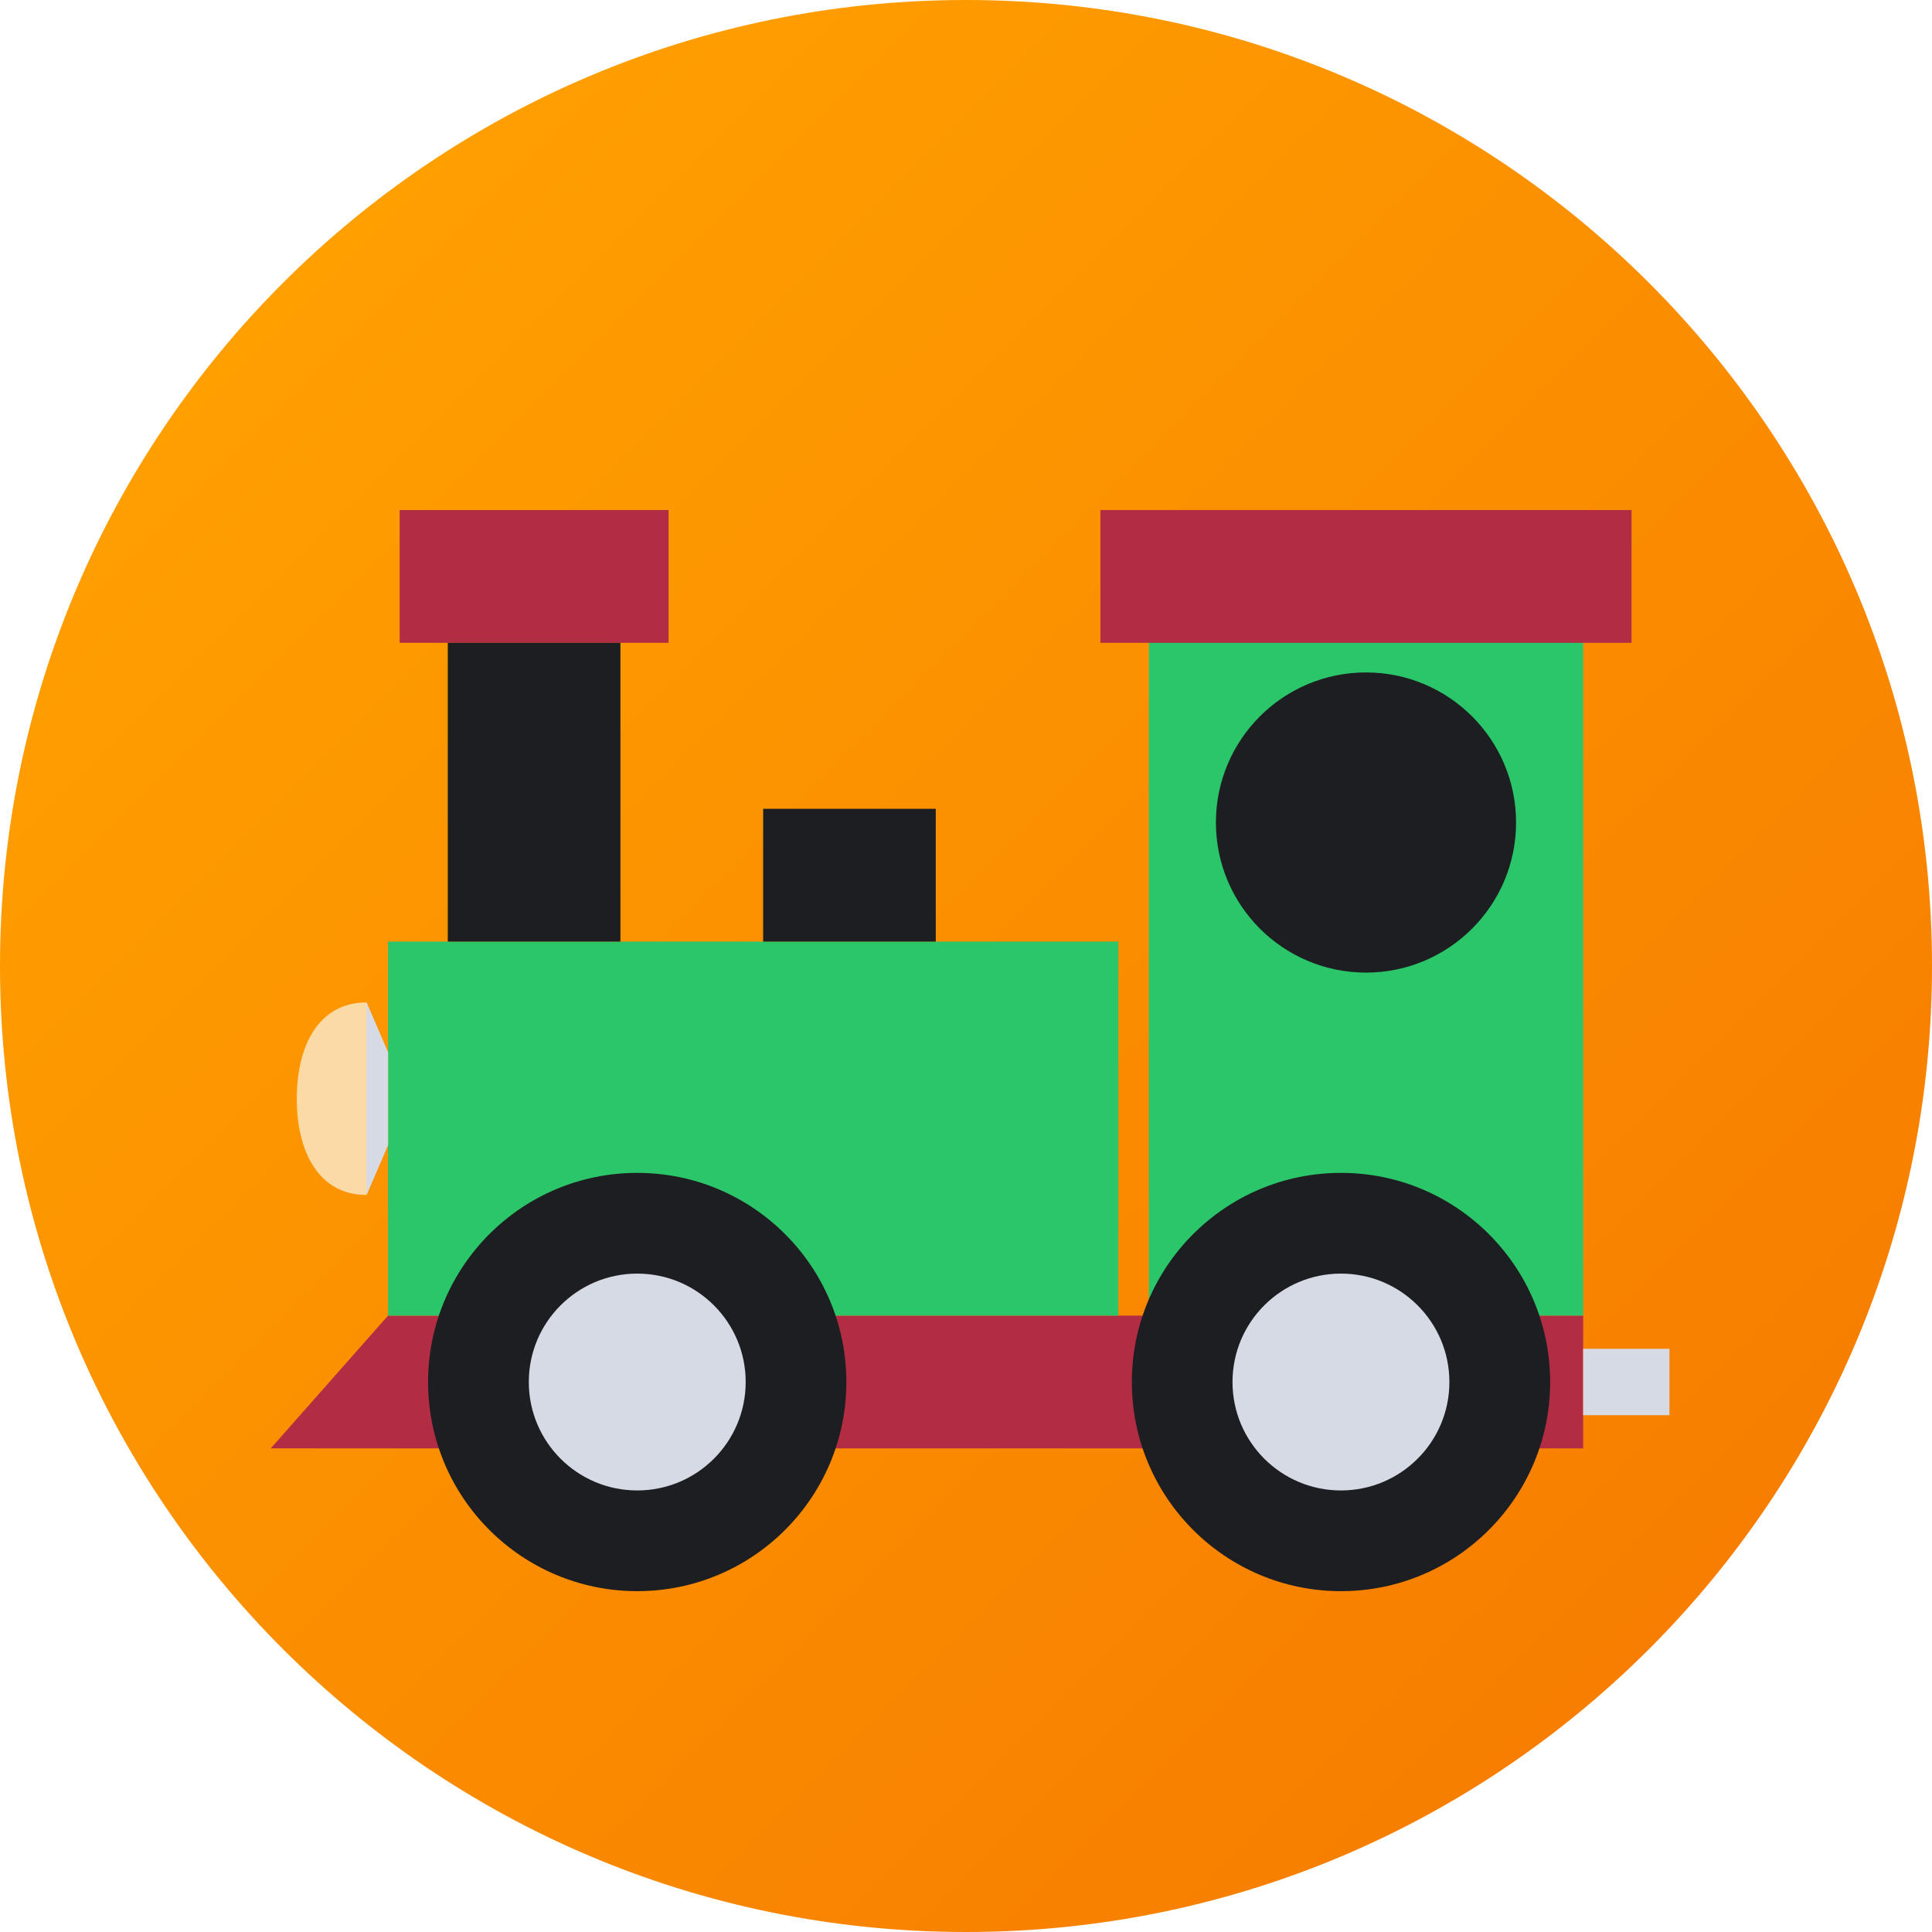
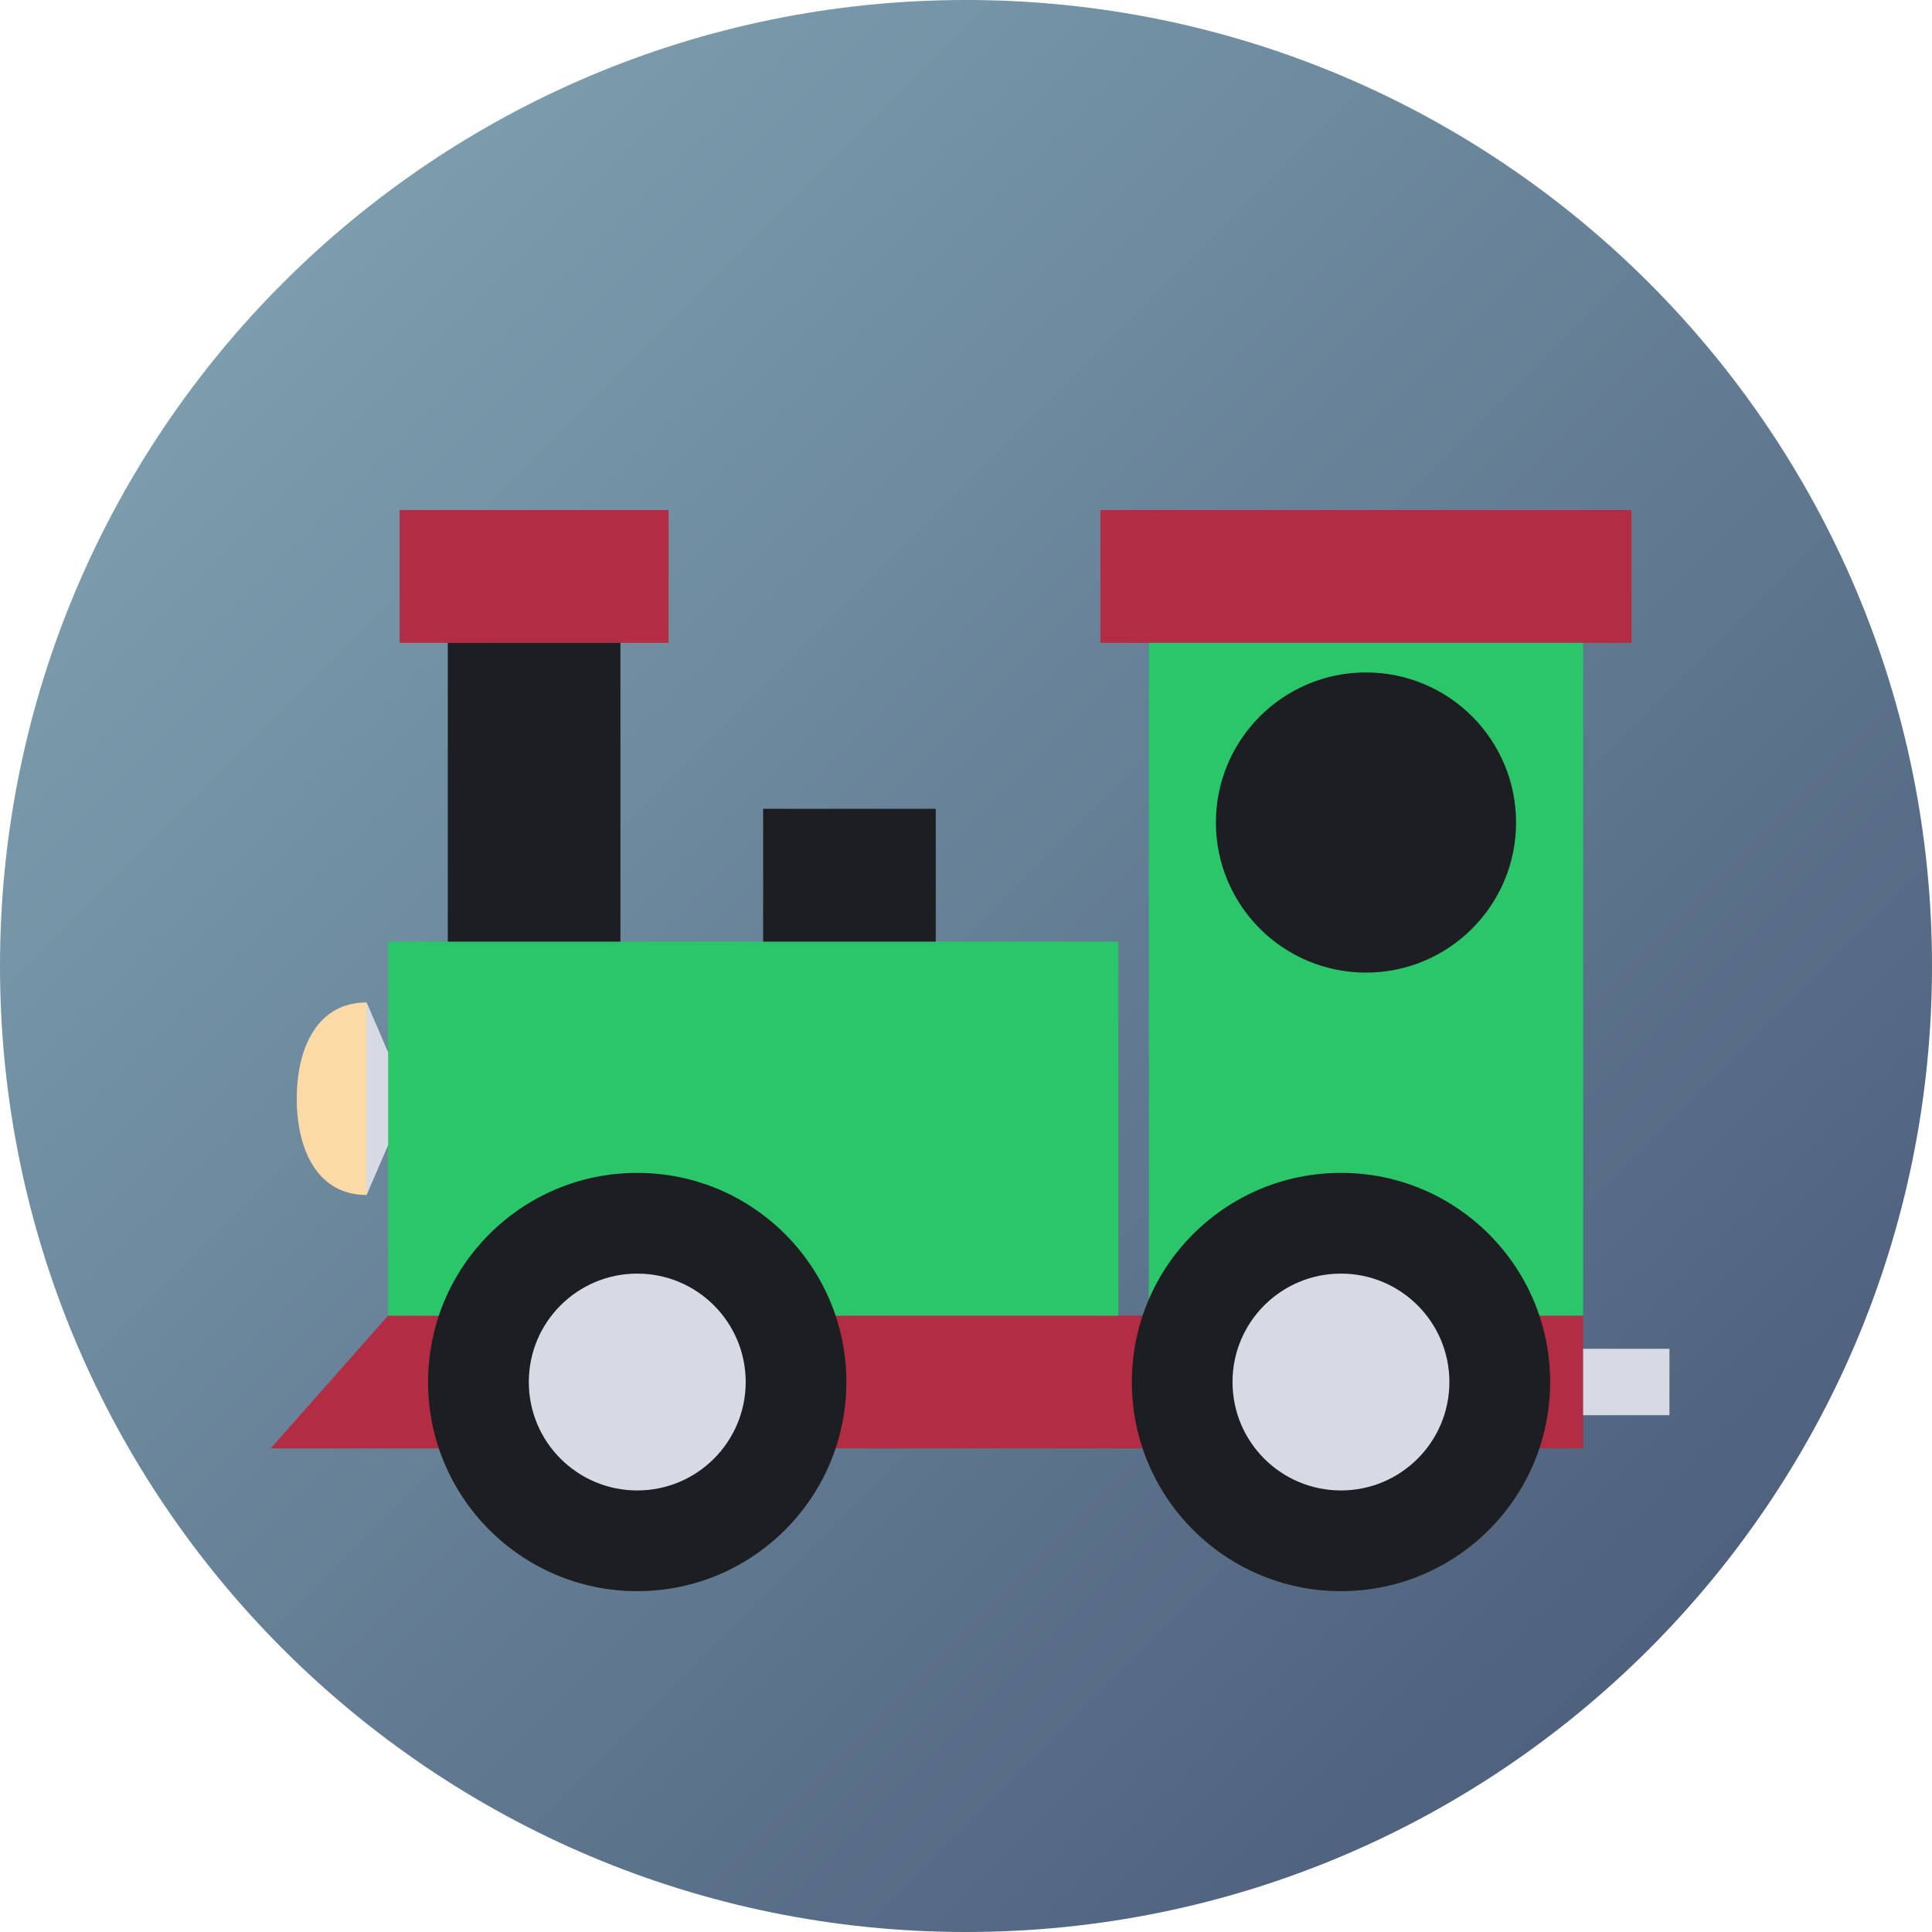
<svg xmlns="http://www.w3.org/2000/svg" width="300pt" height="300pt" version="1.1" viewBox="0 0 300 300">
  <defs>
    <linearGradient id="a" x1="74.981" x2="437.02" y1="74.981" y2="437.02" gradientTransform="scale(.58594)" gradientUnits="userSpaceOnUse">
-       <stop stop-color="#ff9f00" offset="0" />
-       <stop stop-color="#f77e00" offset="1" />
+       <stop stop-color="#7c9dae" offset="0" />
+       <stop stop-color="#4e617d" offset="1" />
    </linearGradient>
  </defs>
  <path d="m300 150c0 82.846-67.154 150-150 150s-150-67.154-150-150 67.154-150 150-150 150 67.154 150 150z" fill="url(#a)" stroke-width=".586" />
  <polygon points="42.042 224.9 245.83 224.9 245.83 204.29 60.256 204.29" fill="#b22d43" />
  <rect x="178.39" y="94.663" width="67.44" height="109.62" fill="#2AC669" />
  <rect x="60.256" y="146.21" width="113.4" height="58.077" fill="#2AC669" />
  <rect x="170.87" y="79.2" width="82.474" height="20.617" fill="#b22d43" />
  <rect x="62.059" y="79.2" width="41.756" height="20.617" fill="#b22d43" />
  <rect x="118.5" y="125.59" width="26.805" height="20.62" fill="#1D1E21" />
  <rect x="69.533" y="99.817" width="26.806" height="46.394" fill="#1D1E21" />
  <path d="m60.256 163.43-3.349-7.772c-7.403 0-10.826 6.69-10.826 14.949 0 8.253 3.423 14.948 10.826 14.948l3.349-7.773z" fill="#fbdaa5" />
  <circle cx="212.11" cy="127.72" r="23.304" fill="#1D1E21" />
  <circle cx="98.948" cy="214.6" r="32.475" fill="#1D1E21" />
  <path d="m115.79 214.6c0 9.302-7.54 16.836-16.839 16.836s-16.838-7.534-16.838-16.836c0-9.3 7.539-16.836 16.838-16.836s16.839 7.536 16.839 16.836z" fill="#D6DAE5" />
  <circle cx="208.23" cy="214.6" r="32.476" fill="#1D1E21" />
  <path d="m225.06 214.6c0 9.302-7.54 16.836-16.838 16.836-9.3 0-16.839-7.534-16.839-16.836 0-9.3 7.539-16.836 16.839-16.836 9.298 0 16.838 7.536 16.838 16.836z" fill="#D6DAE5" />
  <rect x="245.83" y="209.44" width="13.402" height="10.31" fill="#D6DAE5" />
  <polygon points="60.256 177.78 60.256 163.43 56.907 155.66 56.907 185.56" fill="#D6DAE5" />
</svg>
